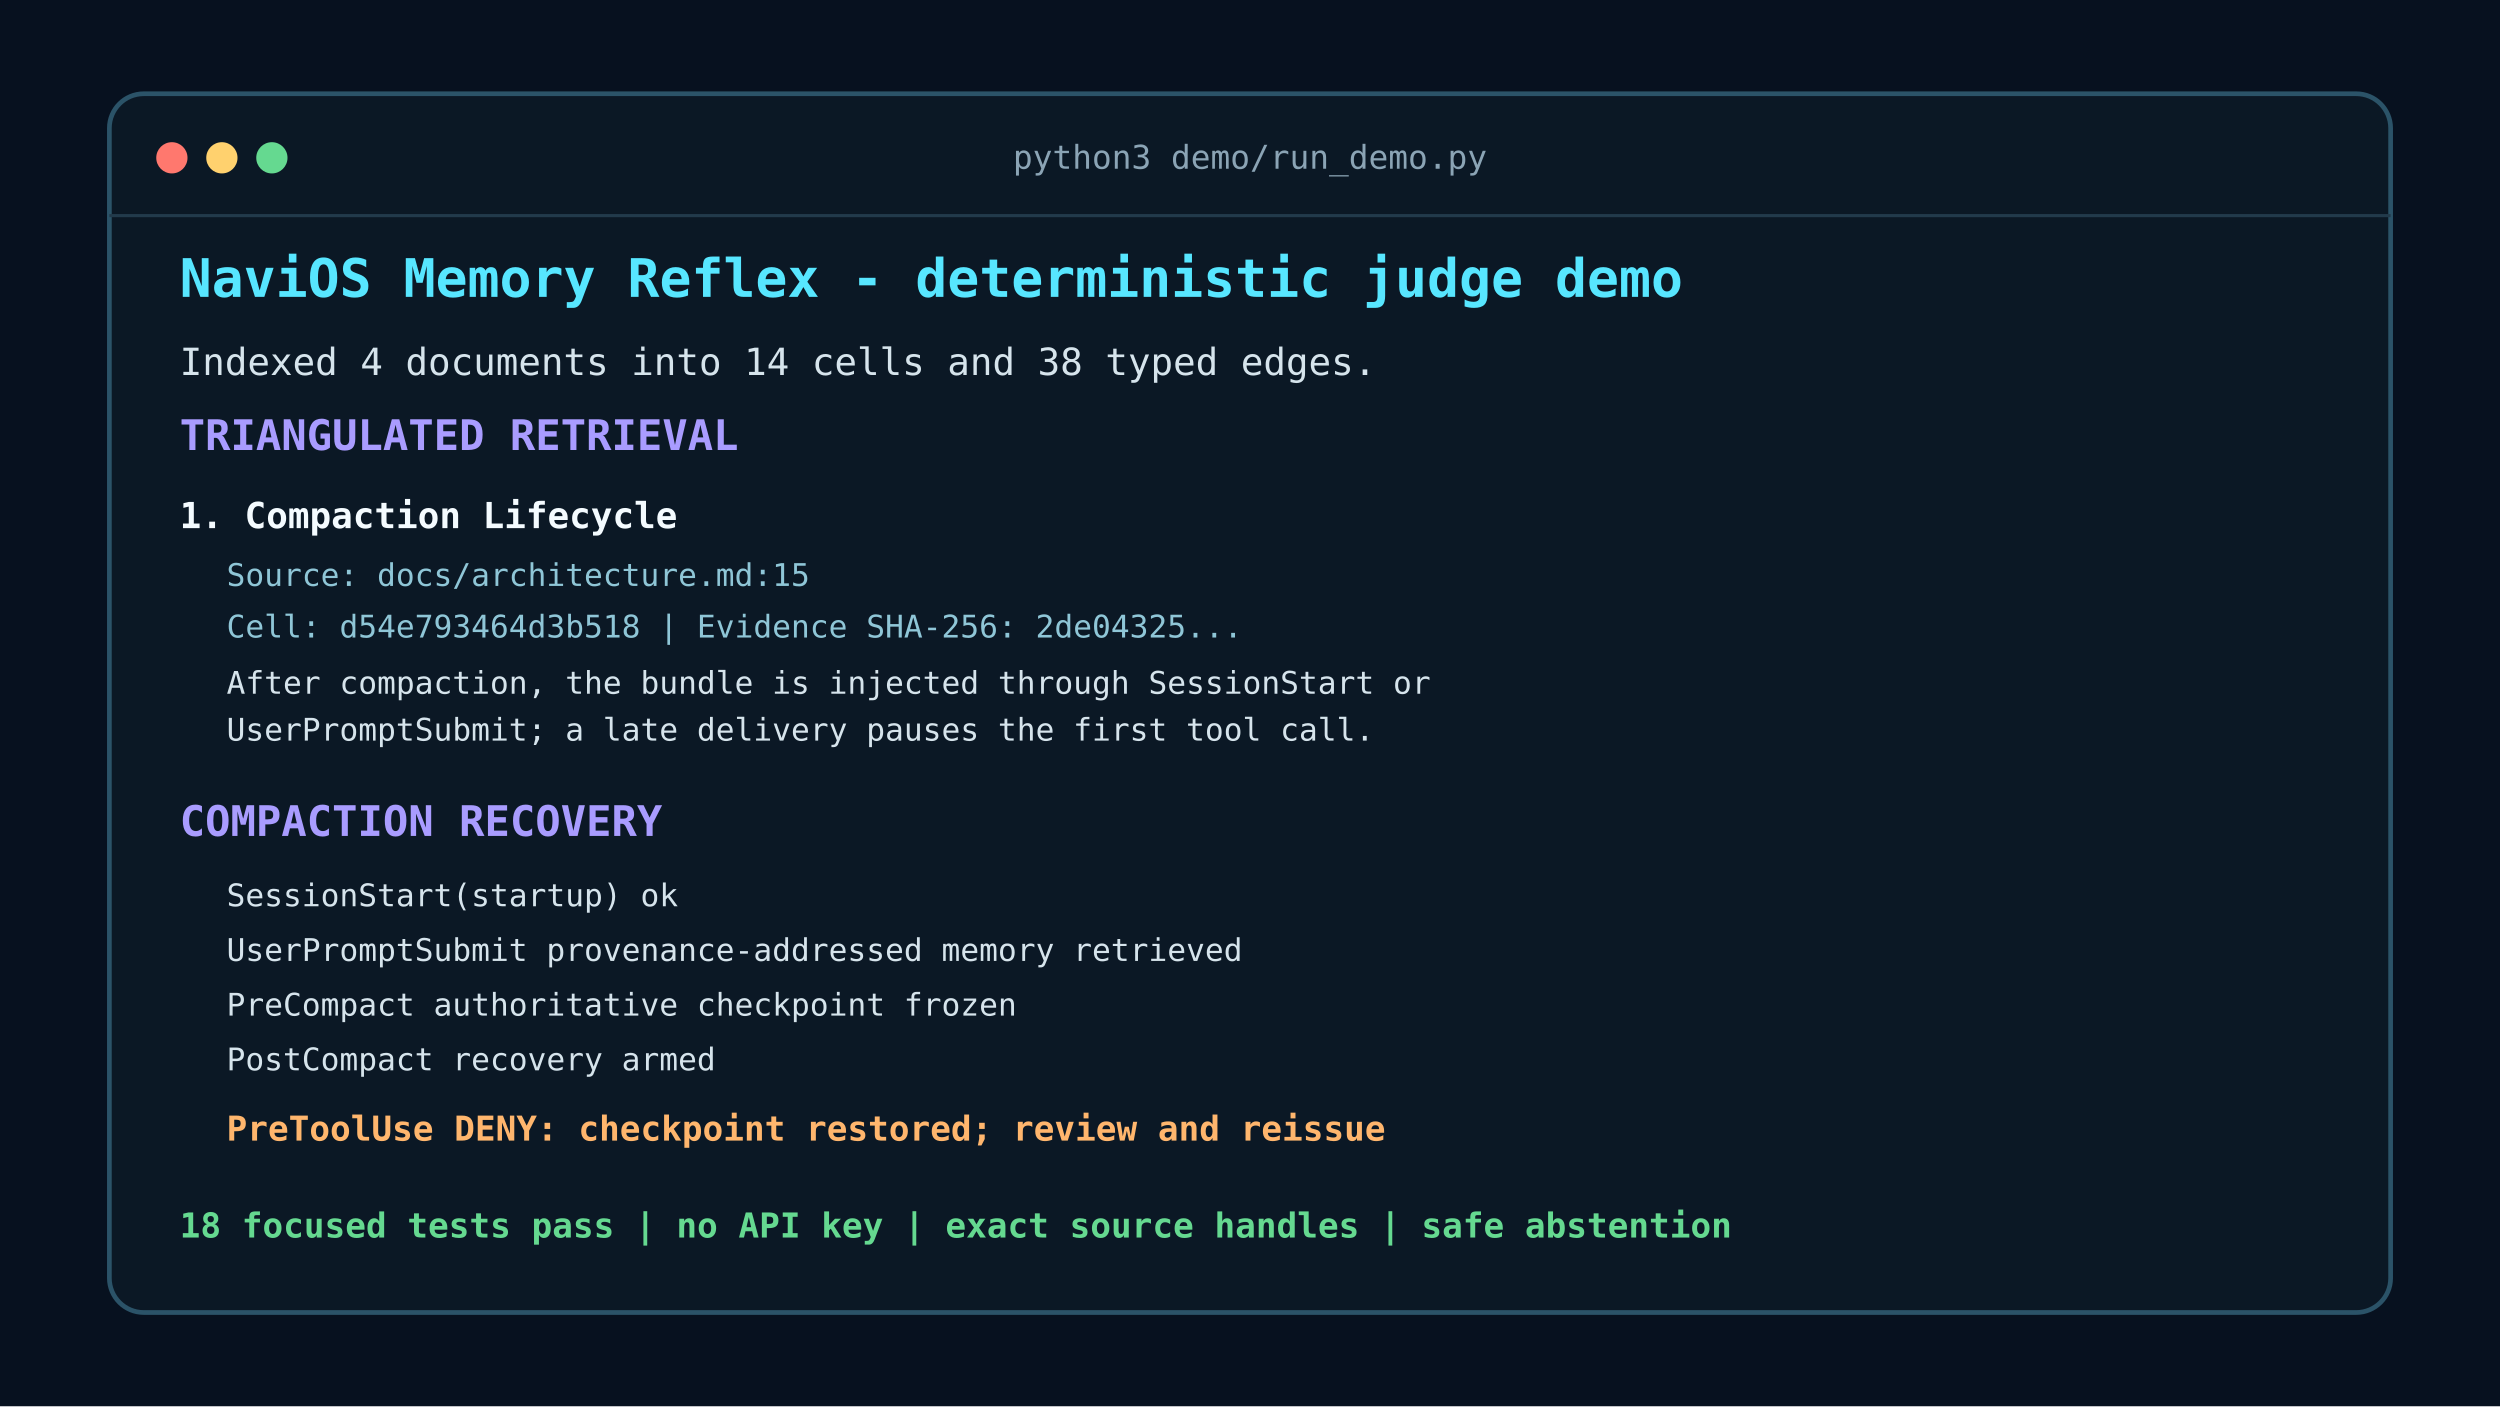
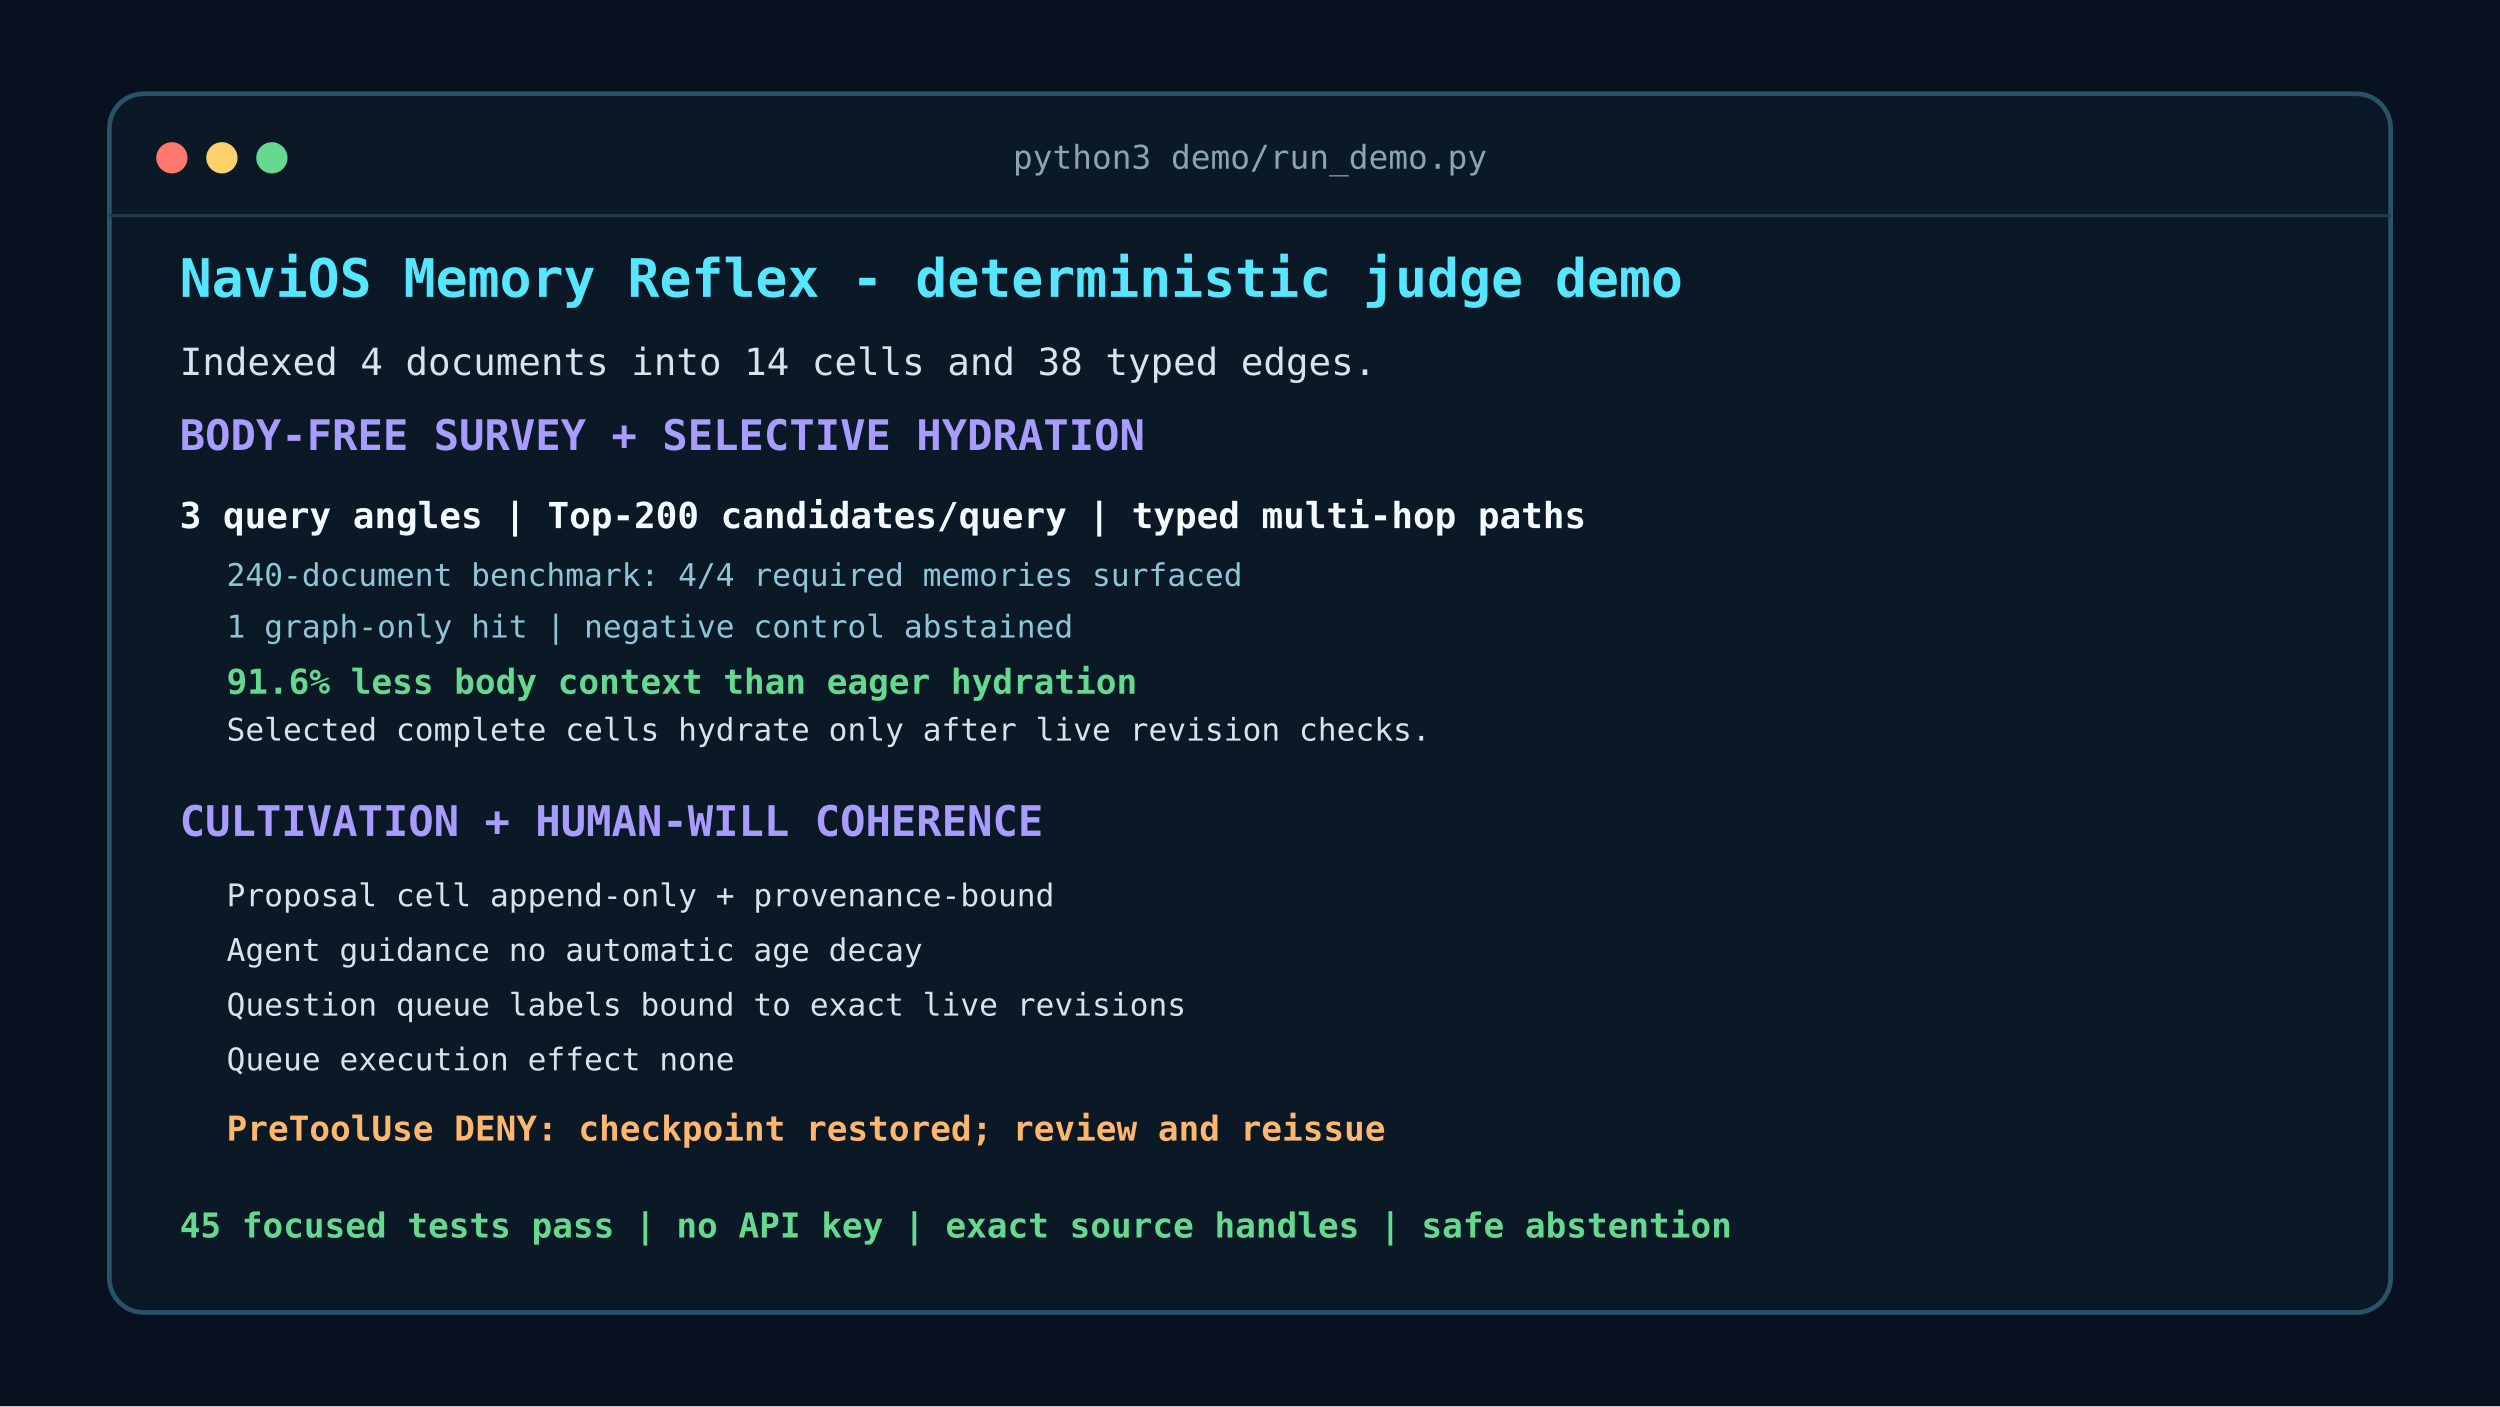
<svg xmlns="http://www.w3.org/2000/svg" width="1600" height="900" viewBox="0 0 1600 900">
  <rect width="1600" height="900" fill="#07111f" />
  <rect x="70" y="60" width="1460" height="780" rx="22" fill="#0b1825" stroke="#2b5368" stroke-width="3" />
  <circle cx="110" cy="101" r="10" fill="#ff786e" />
  <circle cx="142" cy="101" r="10" fill="#ffd16e" />
  <circle cx="174" cy="101" r="10" fill="#65d990" />
  <text x="800" y="108" fill="#8ba4b5" font-family="monospace" font-size="21" text-anchor="middle">python3 demo/run_demo.py</text>
  <line x1="70" y1="138" x2="1530" y2="138" stroke="#223a4b" stroke-width="2" />
  <g font-family="monospace">
    <text x="115" y="190" fill="#57e6ff" font-size="34" font-weight="700">NaviOS Memory Reflex - deterministic judge demo</text>
    <text x="115" y="240" fill="#d6e4ec" font-size="24">Indexed 4 documents into 14 cells and 38 typed edges.</text>
-     <text x="115" y="288" fill="#a99cff" font-size="27" font-weight="700">TRIANGULATED RETRIEVAL</text>
-     <text x="115" y="338" fill="#f4fbff" font-size="23" font-weight="700">1. Compaction Lifecycle</text>
-     <text x="145" y="375" fill="#8fc6d7" font-size="20">Source: docs/architecture.md:15</text>
-     <text x="145" y="408" fill="#8fc6d7" font-size="20">Cell: d54e793464d3b518  |  Evidence SHA-256: 2de04325...</text>
-     <text x="145" y="444" fill="#d6e4ec" font-size="20">After compaction, the bundle is injected through SessionStart or</text>
-     <text x="145" y="474" fill="#d6e4ec" font-size="20">UserPromptSubmit; a late delivery pauses the first tool call.</text>
-     <text x="115" y="535" fill="#a99cff" font-size="27" font-weight="700">COMPACTION RECOVERY</text>
-     <text x="145" y="580" fill="#d6e4ec" font-size="20">SessionStart(startup)     ok</text>
-     <text x="145" y="615" fill="#d6e4ec" font-size="20">UserPromptSubmit          provenance-addressed memory retrieved</text>
-     <text x="145" y="650" fill="#d6e4ec" font-size="20">PreCompact                authoritative checkpoint frozen</text>
-     <text x="145" y="685" fill="#d6e4ec" font-size="20">PostCompact               recovery armed</text>
+     <text x="115" y="288" fill="#a99cff" font-size="27" font-weight="700">BODY-FREE SURVEY + SELECTIVE HYDRATION</text>
+     <text x="115" y="338" fill="#f4fbff" font-size="23" font-weight="700">3 query angles | Top-200 candidates/query | typed multi-hop paths</text>
+     <text x="145" y="375" fill="#8fc6d7" font-size="20">240-document benchmark: 4/4 required memories surfaced</text>
+     <text x="145" y="408" fill="#8fc6d7" font-size="20">1 graph-only hit | negative control abstained</text>
+     <text x="145" y="444" fill="#65d990" font-size="22" font-weight="700">91.6% less body context than eager hydration</text>
+     <text x="145" y="474" fill="#d6e4ec" font-size="20">Selected complete cells hydrate only after live revision checks.</text>
+     <text x="115" y="535" fill="#a99cff" font-size="27" font-weight="700">CULTIVATION + HUMAN-WILL COHERENCE</text>
+     <text x="145" y="580" fill="#d6e4ec" font-size="20">Proposal cell             append-only + provenance-bound</text>
+     <text x="145" y="615" fill="#d6e4ec" font-size="20">Agent guidance            no automatic age decay</text>
+     <text x="145" y="650" fill="#d6e4ec" font-size="20">Question queue            labels bound to exact live revisions</text>
+     <text x="145" y="685" fill="#d6e4ec" font-size="20">Queue execution effect    none</text>
    <text x="145" y="730" fill="#ffb66d" font-size="22" font-weight="700">PreToolUse                DENY: checkpoint restored; review and reissue</text>
-     <text x="115" y="792" fill="#65d990" font-size="22" font-weight="700">18 focused tests pass | no API key | exact source handles | safe abstention</text>
+     <text x="115" y="792" fill="#65d990" font-size="22" font-weight="700">45 focused tests pass | no API key | exact source handles | safe abstention</text>
  </g>
</svg>
